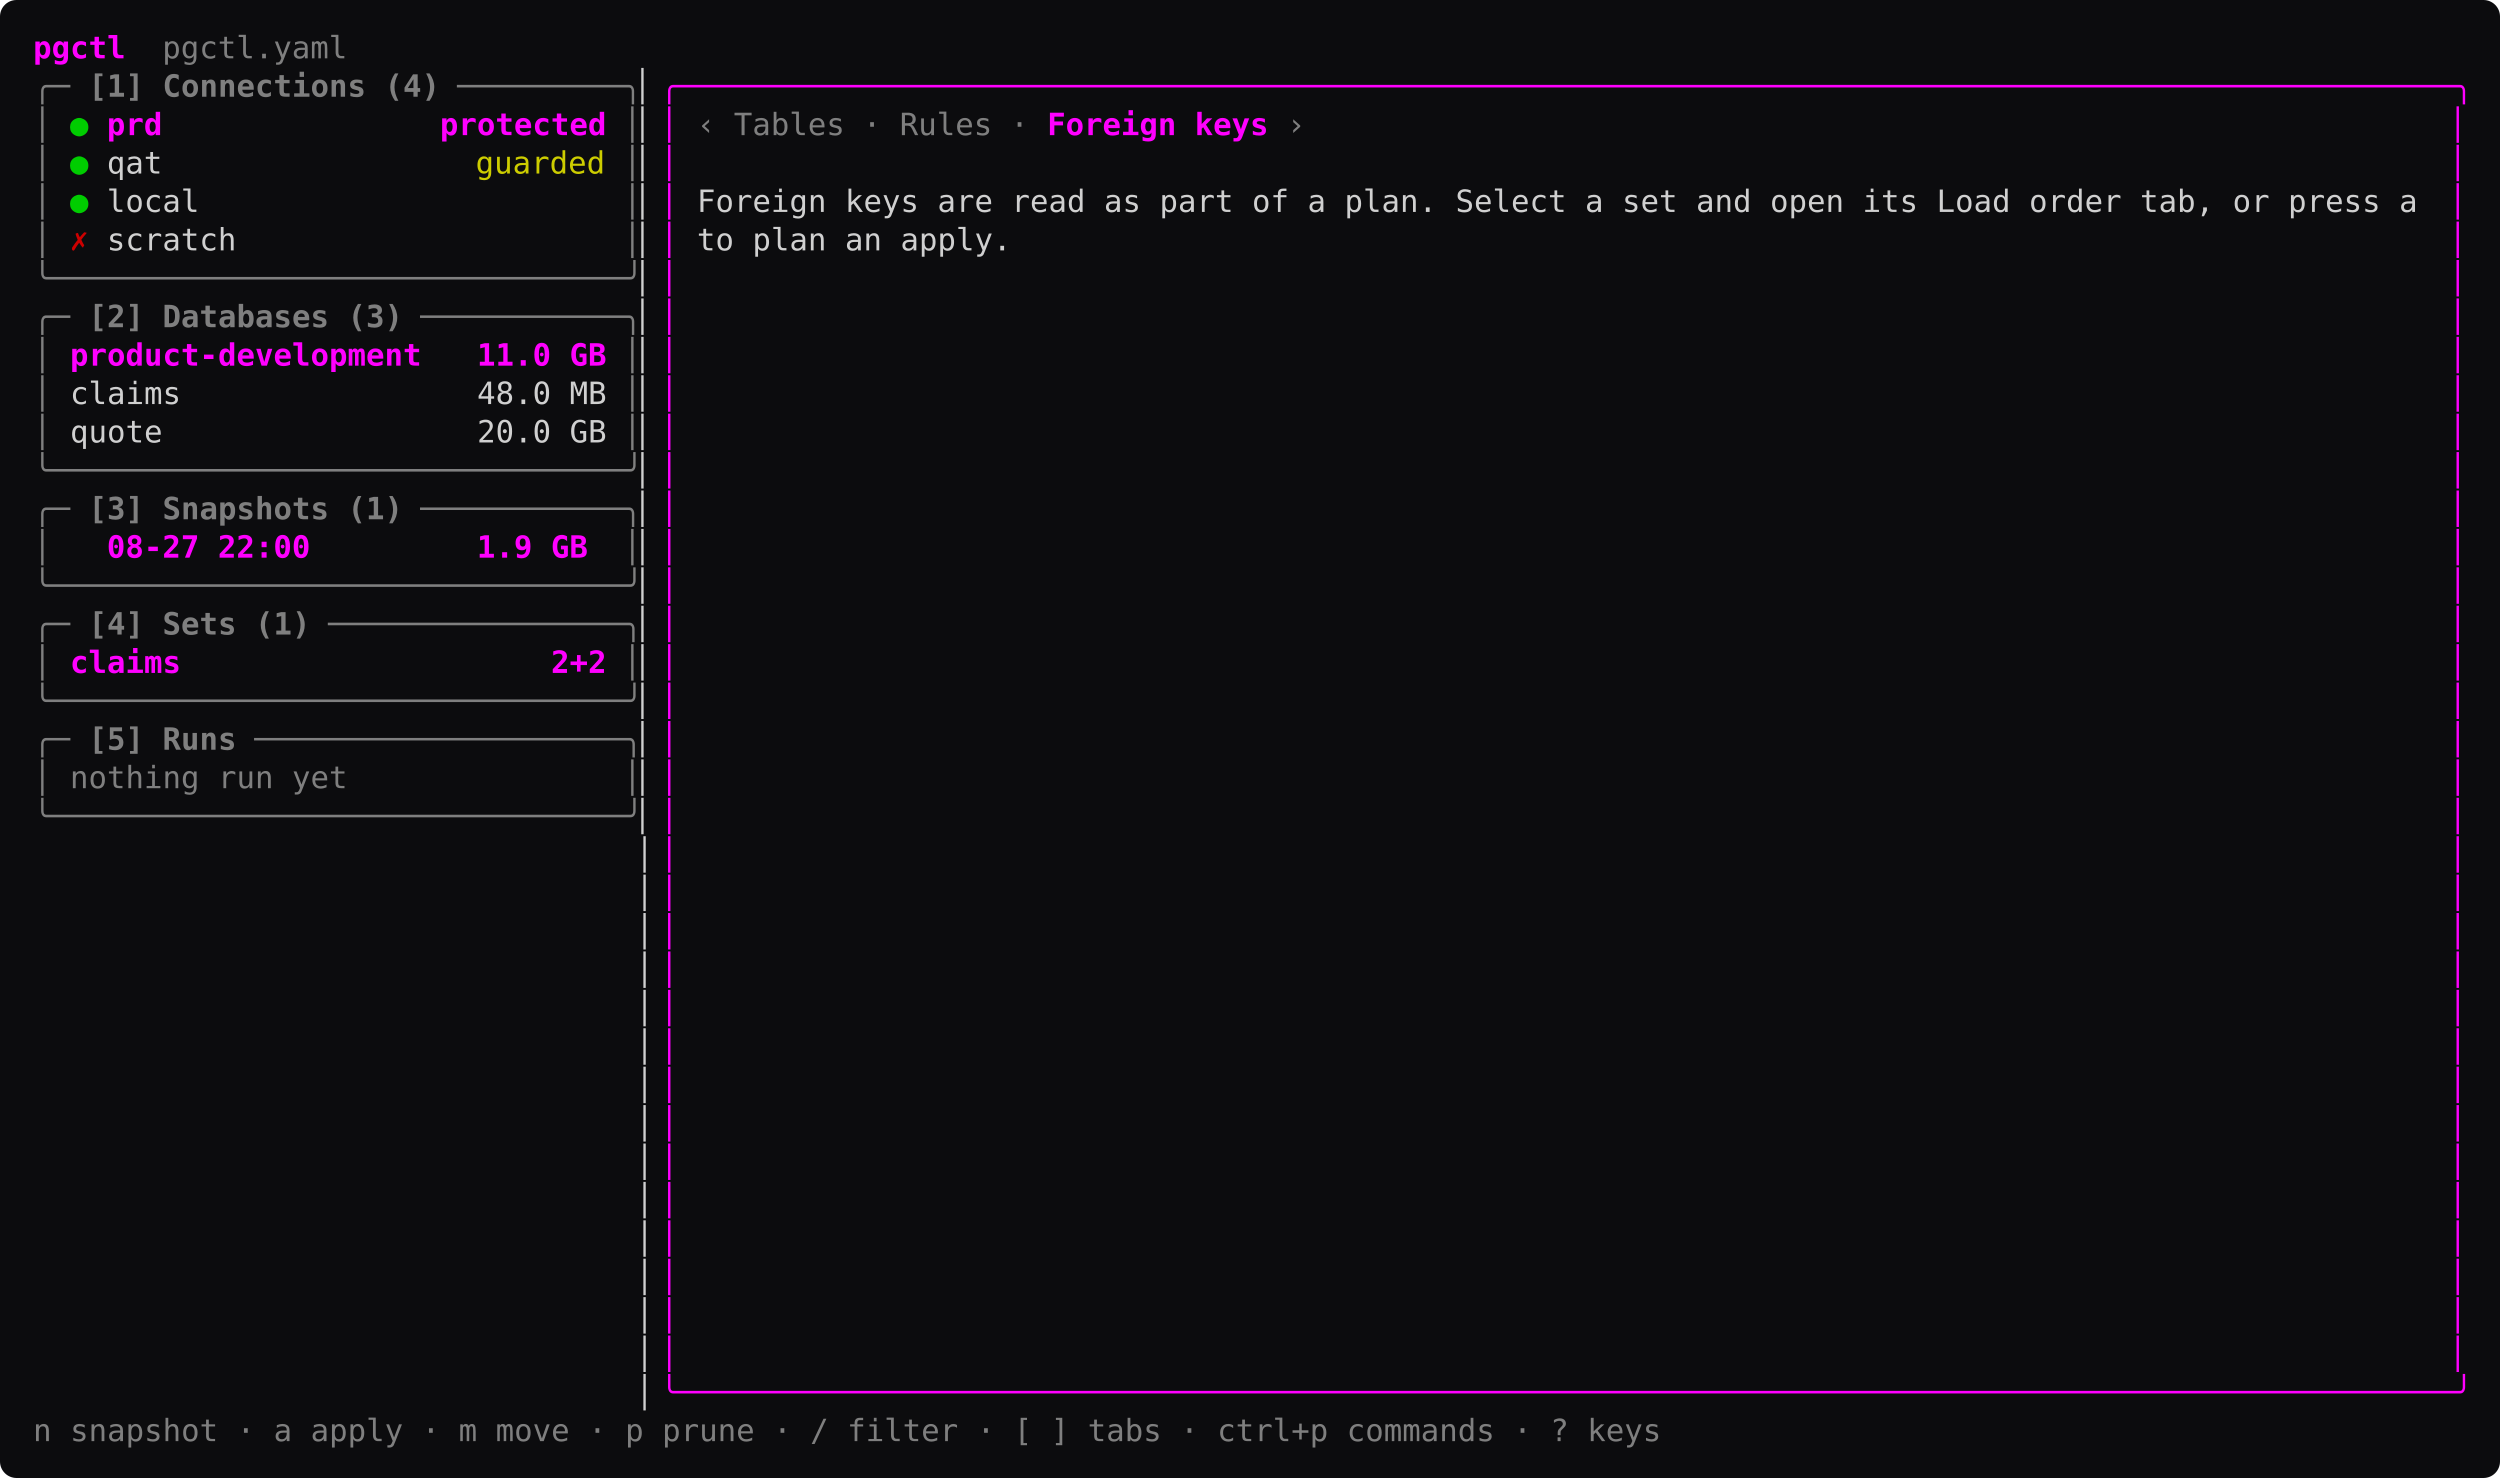
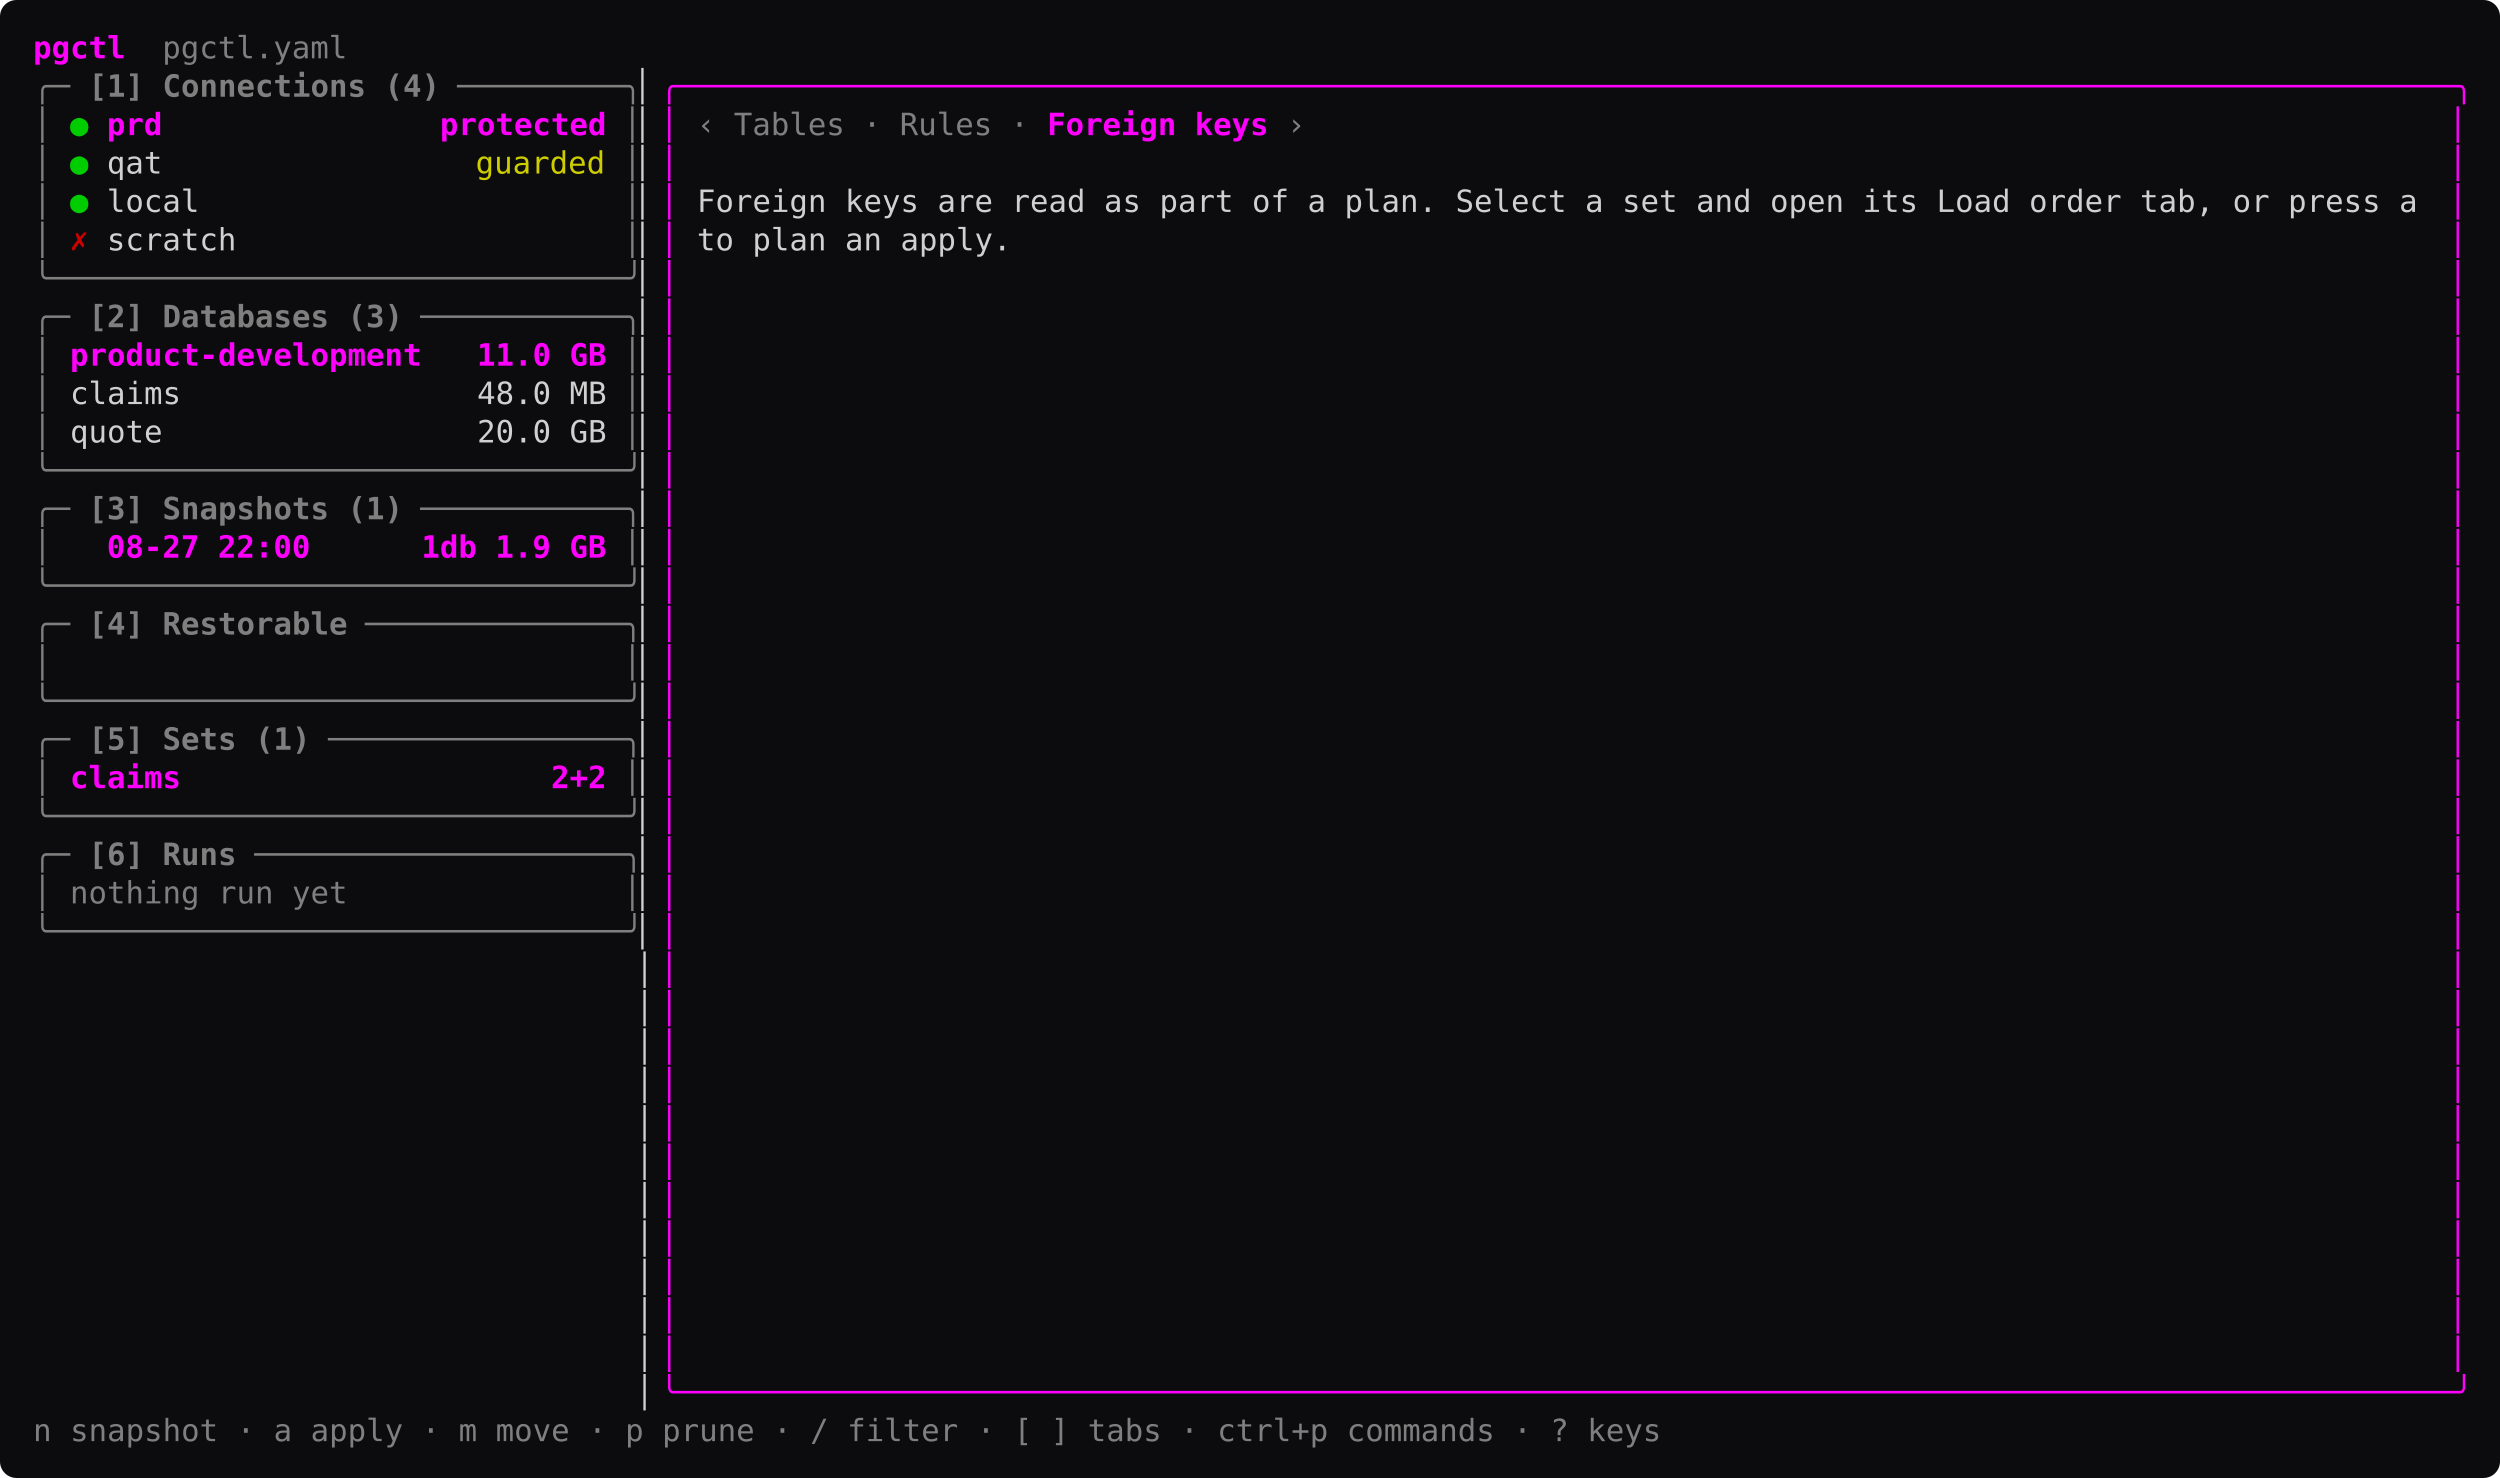
<svg xmlns="http://www.w3.org/2000/svg" width="1057.6" height="625.25" viewBox="0 0 1057.6 625.25" font-family="ui-monospace, 'SF Mono', SFMono-Regular, Menlo, Consolas, 'DejaVu Sans Mono', monospace" font-size="13" role="img">
  <rect width="1057.6" height="625.25" rx="7" fill="#0c0c0e" />
  <text x="14" y="24.68" textLength="39" lengthAdjust="spacing" fill="#ff00ff" font-weight="600" xml:space="preserve">pgctl</text>
  <text x="53" y="24.68" textLength="93.6" lengthAdjust="spacing" fill="#7f7f7f" xml:space="preserve">  pgctl.yaml</text>
  <text x="14" y="40.92" textLength="15.6" lengthAdjust="spacing" fill="#7f7f7f" xml:space="preserve">╭─</text>
  <text x="29.6" y="40.92" textLength="156" lengthAdjust="spacing" fill="#7f7f7f" font-weight="600" xml:space="preserve"> [1] Connections (4)</text>
  <text x="193.4" y="40.92" textLength="78" lengthAdjust="spacing" fill="#7f7f7f" xml:space="preserve">─────────╮</text>
  <text x="271.4" y="40.92" textLength="7.8" lengthAdjust="spacing" fill="#d0d0d0" xml:space="preserve">▏</text>
  <text x="279.2" y="40.92" textLength="764.4" lengthAdjust="spacing" fill="#ff00ff" xml:space="preserve">╭────────────────────────────────────────────────────────────────────────────────────────────────╮</text>
  <text x="14" y="57.17" textLength="7.8" lengthAdjust="spacing" fill="#7f7f7f" xml:space="preserve">│</text>
  <text x="29.6" y="57.17" textLength="7.8" lengthAdjust="spacing" fill="#00cd00" xml:space="preserve">●</text>
  <text x="45.2" y="57.17" textLength="210.6" lengthAdjust="spacing" fill="#ff00ff" font-weight="600" xml:space="preserve">prd               protected</text>
  <text x="263.6" y="57.17" textLength="7.8" lengthAdjust="spacing" fill="#7f7f7f" xml:space="preserve">│</text>
  <text x="271.4" y="57.17" textLength="7.8" lengthAdjust="spacing" fill="#d0d0d0" xml:space="preserve">▏</text>
  <text x="279.2" y="57.17" textLength="7.8" lengthAdjust="spacing" fill="#ff00ff" xml:space="preserve">│</text>
  <text x="294.8" y="57.17" textLength="7.8" lengthAdjust="spacing" fill="#7f7f7f" xml:space="preserve">‹</text>
  <text x="302.6" y="57.17" textLength="54.6" lengthAdjust="spacing" fill="#7f7f7f" xml:space="preserve"> Tables</text>
  <text x="365" y="57.17" textLength="7.8" lengthAdjust="spacing" fill="#7f7f7f" xml:space="preserve">·</text>
  <text x="372.8" y="57.17" textLength="46.8" lengthAdjust="spacing" fill="#7f7f7f" xml:space="preserve"> Rules</text>
  <text x="427.4" y="57.17" textLength="7.8" lengthAdjust="spacing" fill="#7f7f7f" xml:space="preserve">·</text>
  <text x="443" y="57.17" textLength="7.8" lengthAdjust="spacing" fill="#ff00ff" font-weight="600" xml:space="preserve">F</text>
  <text x="450.8" y="57.17" textLength="7.8" lengthAdjust="spacing" fill="#ff00ff" font-weight="600" xml:space="preserve">o</text>
  <text x="458.6" y="57.17" textLength="7.8" lengthAdjust="spacing" fill="#ff00ff" font-weight="600" xml:space="preserve">r</text>
  <text x="466.4" y="57.17" textLength="7.8" lengthAdjust="spacing" fill="#ff00ff" font-weight="600" xml:space="preserve">e</text>
  <text x="474.2" y="57.17" textLength="7.8" lengthAdjust="spacing" fill="#ff00ff" font-weight="600" xml:space="preserve">i</text>
  <text x="482" y="57.17" textLength="7.8" lengthAdjust="spacing" fill="#ff00ff" font-weight="600" xml:space="preserve">g</text>
  <text x="489.8" y="57.17" textLength="7.8" lengthAdjust="spacing" fill="#ff00ff" font-weight="600" xml:space="preserve">n</text>
  <text x="505.4" y="57.17" textLength="7.8" lengthAdjust="spacing" fill="#ff00ff" font-weight="600" xml:space="preserve">k</text>
  <text x="513.2" y="57.17" textLength="7.8" lengthAdjust="spacing" fill="#ff00ff" font-weight="600" xml:space="preserve">e</text>
  <text x="521" y="57.17" textLength="7.8" lengthAdjust="spacing" fill="#ff00ff" font-weight="600" xml:space="preserve">y</text>
  <text x="528.8" y="57.17" textLength="7.8" lengthAdjust="spacing" fill="#ff00ff" font-weight="600" xml:space="preserve">s</text>
  <text x="544.4" y="57.17" textLength="7.8" lengthAdjust="spacing" fill="#7f7f7f" xml:space="preserve">›</text>
  <text x="1035.8" y="57.17" textLength="7.8" lengthAdjust="spacing" fill="#ff00ff" xml:space="preserve">│</text>
  <text x="14" y="73.42" textLength="7.8" lengthAdjust="spacing" fill="#7f7f7f" xml:space="preserve">│</text>
  <text x="29.6" y="73.42" textLength="7.8" lengthAdjust="spacing" fill="#00cd00" xml:space="preserve">●</text>
  <text x="45.2" y="73.42" textLength="23.4" lengthAdjust="spacing" fill="#d0d0d0" xml:space="preserve">qat</text>
  <text x="201.2" y="73.42" textLength="54.6" lengthAdjust="spacing" fill="#cdcd00" xml:space="preserve">guarded</text>
  <text x="263.6" y="73.42" textLength="7.8" lengthAdjust="spacing" fill="#7f7f7f" xml:space="preserve">│</text>
  <text x="271.4" y="73.42" textLength="7.8" lengthAdjust="spacing" fill="#d0d0d0" xml:space="preserve">▏</text>
  <text x="279.2" y="73.42" textLength="7.8" lengthAdjust="spacing" fill="#ff00ff" xml:space="preserve">│</text>
  <text x="1035.8" y="73.42" textLength="7.8" lengthAdjust="spacing" fill="#ff00ff" xml:space="preserve">│</text>
  <text x="14" y="89.67" textLength="7.8" lengthAdjust="spacing" fill="#7f7f7f" xml:space="preserve">│</text>
  <text x="29.6" y="89.67" textLength="7.8" lengthAdjust="spacing" fill="#00cd00" xml:space="preserve">●</text>
  <text x="45.2" y="89.67" textLength="39" lengthAdjust="spacing" fill="#d0d0d0" xml:space="preserve">local</text>
  <text x="263.6" y="89.67" textLength="7.8" lengthAdjust="spacing" fill="#7f7f7f" xml:space="preserve">│</text>
  <text x="271.4" y="89.67" textLength="7.8" lengthAdjust="spacing" fill="#d0d0d0" xml:space="preserve">▏</text>
  <text x="279.2" y="89.67" textLength="7.8" lengthAdjust="spacing" fill="#ff00ff" xml:space="preserve">│</text>
  <text x="287" y="89.67" textLength="733.2" lengthAdjust="spacing" fill="#d0d0d0" xml:space="preserve"> Foreign keys are read as part of a plan. Select a set and open its Load order tab, or press a</text>
  <text x="1035.8" y="89.67" textLength="7.8" lengthAdjust="spacing" fill="#ff00ff" xml:space="preserve">│</text>
  <text x="14" y="105.92" textLength="7.8" lengthAdjust="spacing" fill="#7f7f7f" xml:space="preserve">│</text>
  <text x="29.6" y="105.92" textLength="7.8" lengthAdjust="spacing" fill="#cd0000" font-weight="600" xml:space="preserve">✗</text>
  <text x="45.2" y="105.92" textLength="54.6" lengthAdjust="spacing" fill="#d0d0d0" xml:space="preserve">scratch</text>
  <text x="263.6" y="105.92" textLength="7.8" lengthAdjust="spacing" fill="#7f7f7f" xml:space="preserve">│</text>
  <text x="271.4" y="105.92" textLength="7.8" lengthAdjust="spacing" fill="#d0d0d0" xml:space="preserve">▏</text>
  <text x="279.2" y="105.92" textLength="7.8" lengthAdjust="spacing" fill="#ff00ff" xml:space="preserve">│</text>
  <text x="287" y="105.92" textLength="140.4" lengthAdjust="spacing" fill="#d0d0d0" xml:space="preserve"> to plan an apply.</text>
  <text x="1035.8" y="105.92" textLength="7.8" lengthAdjust="spacing" fill="#ff00ff" xml:space="preserve">│</text>
  <text x="14" y="122.17" textLength="257.4" lengthAdjust="spacing" fill="#7f7f7f" xml:space="preserve">╰───────────────────────────────╯</text>
  <text x="271.4" y="122.17" textLength="7.8" lengthAdjust="spacing" fill="#d0d0d0" xml:space="preserve">▏</text>
  <text x="279.2" y="122.17" textLength="7.8" lengthAdjust="spacing" fill="#ff00ff" xml:space="preserve">│</text>
  <text x="1035.8" y="122.17" textLength="7.8" lengthAdjust="spacing" fill="#ff00ff" xml:space="preserve">│</text>
  <text x="14" y="138.43" textLength="15.6" lengthAdjust="spacing" fill="#7f7f7f" xml:space="preserve">╭─</text>
  <text x="29.6" y="138.43" textLength="140.4" lengthAdjust="spacing" fill="#7f7f7f" font-weight="600" xml:space="preserve"> [2] Databases (3)</text>
  <text x="177.8" y="138.43" textLength="93.6" lengthAdjust="spacing" fill="#7f7f7f" xml:space="preserve">───────────╮</text>
  <text x="271.4" y="138.43" textLength="7.8" lengthAdjust="spacing" fill="#d0d0d0" xml:space="preserve">▏</text>
  <text x="279.2" y="138.43" textLength="7.8" lengthAdjust="spacing" fill="#ff00ff" xml:space="preserve">│</text>
  <text x="1035.8" y="138.43" textLength="7.8" lengthAdjust="spacing" fill="#ff00ff" xml:space="preserve">│</text>
  <text x="14" y="154.68" textLength="7.8" lengthAdjust="spacing" fill="#7f7f7f" xml:space="preserve">│</text>
  <text x="29.6" y="154.68" textLength="226.2" lengthAdjust="spacing" fill="#ff00ff" font-weight="600" xml:space="preserve">product-development   11.0 GB</text>
  <text x="263.6" y="154.68" textLength="7.8" lengthAdjust="spacing" fill="#7f7f7f" xml:space="preserve">│</text>
  <text x="271.4" y="154.68" textLength="7.8" lengthAdjust="spacing" fill="#d0d0d0" xml:space="preserve">▏</text>
  <text x="279.2" y="154.68" textLength="7.8" lengthAdjust="spacing" fill="#ff00ff" xml:space="preserve">│</text>
  <text x="1035.8" y="154.68" textLength="7.8" lengthAdjust="spacing" fill="#ff00ff" xml:space="preserve">│</text>
  <text x="14" y="170.93" textLength="7.8" lengthAdjust="spacing" fill="#7f7f7f" xml:space="preserve">│</text>
  <text x="21.8" y="170.93" textLength="234" lengthAdjust="spacing" fill="#d0d0d0" xml:space="preserve"> claims                48.0 MB</text>
  <text x="263.6" y="170.93" textLength="7.8" lengthAdjust="spacing" fill="#7f7f7f" xml:space="preserve">│</text>
  <text x="271.4" y="170.93" textLength="7.8" lengthAdjust="spacing" fill="#d0d0d0" xml:space="preserve">▏</text>
  <text x="279.2" y="170.93" textLength="7.8" lengthAdjust="spacing" fill="#ff00ff" xml:space="preserve">│</text>
  <text x="1035.8" y="170.93" textLength="7.8" lengthAdjust="spacing" fill="#ff00ff" xml:space="preserve">│</text>
  <text x="14" y="187.18" textLength="7.8" lengthAdjust="spacing" fill="#7f7f7f" xml:space="preserve">│</text>
  <text x="21.8" y="187.18" textLength="234" lengthAdjust="spacing" fill="#d0d0d0" xml:space="preserve"> quote                 20.0 GB</text>
  <text x="263.6" y="187.18" textLength="7.8" lengthAdjust="spacing" fill="#7f7f7f" xml:space="preserve">│</text>
  <text x="271.4" y="187.18" textLength="7.8" lengthAdjust="spacing" fill="#d0d0d0" xml:space="preserve">▏</text>
  <text x="279.2" y="187.18" textLength="7.8" lengthAdjust="spacing" fill="#ff00ff" xml:space="preserve">│</text>
  <text x="1035.8" y="187.18" textLength="7.8" lengthAdjust="spacing" fill="#ff00ff" xml:space="preserve">│</text>
  <text x="14" y="203.43" textLength="257.4" lengthAdjust="spacing" fill="#7f7f7f" xml:space="preserve">╰───────────────────────────────╯</text>
  <text x="271.4" y="203.43" textLength="7.8" lengthAdjust="spacing" fill="#d0d0d0" xml:space="preserve">▏</text>
  <text x="279.2" y="203.43" textLength="7.8" lengthAdjust="spacing" fill="#ff00ff" xml:space="preserve">│</text>
  <text x="1035.8" y="203.43" textLength="7.8" lengthAdjust="spacing" fill="#ff00ff" xml:space="preserve">│</text>
  <text x="14" y="219.68" textLength="15.6" lengthAdjust="spacing" fill="#7f7f7f" xml:space="preserve">╭─</text>
  <text x="29.6" y="219.68" textLength="140.4" lengthAdjust="spacing" fill="#7f7f7f" font-weight="600" xml:space="preserve"> [3] Snapshots (1)</text>
  <text x="177.8" y="219.68" textLength="93.6" lengthAdjust="spacing" fill="#7f7f7f" xml:space="preserve">───────────╮</text>
  <text x="271.4" y="219.68" textLength="7.8" lengthAdjust="spacing" fill="#d0d0d0" xml:space="preserve">▏</text>
  <text x="279.2" y="219.68" textLength="7.8" lengthAdjust="spacing" fill="#ff00ff" xml:space="preserve">│</text>
  <text x="1035.8" y="219.68" textLength="7.8" lengthAdjust="spacing" fill="#ff00ff" xml:space="preserve">│</text>
  <text x="14" y="235.93" textLength="7.8" lengthAdjust="spacing" fill="#7f7f7f" xml:space="preserve">│</text>
-   <text x="45.2" y="235.93" textLength="202.8" lengthAdjust="spacing" fill="#ff00ff" font-weight="600" xml:space="preserve">08-27 22:00         1.9 GB</text>
+   <text x="45.2" y="235.93" textLength="210.6" lengthAdjust="spacing" fill="#ff00ff" font-weight="600" xml:space="preserve">08-27 22:00      1db 1.9 GB</text>
  <text x="263.6" y="235.93" textLength="7.8" lengthAdjust="spacing" fill="#7f7f7f" xml:space="preserve">│</text>
  <text x="271.4" y="235.93" textLength="7.8" lengthAdjust="spacing" fill="#d0d0d0" xml:space="preserve">▏</text>
  <text x="279.2" y="235.93" textLength="7.8" lengthAdjust="spacing" fill="#ff00ff" xml:space="preserve">│</text>
  <text x="1035.8" y="235.93" textLength="7.8" lengthAdjust="spacing" fill="#ff00ff" xml:space="preserve">│</text>
  <text x="14" y="252.18" textLength="257.4" lengthAdjust="spacing" fill="#7f7f7f" xml:space="preserve">╰───────────────────────────────╯</text>
  <text x="271.4" y="252.18" textLength="7.8" lengthAdjust="spacing" fill="#d0d0d0" xml:space="preserve">▏</text>
  <text x="279.2" y="252.18" textLength="7.8" lengthAdjust="spacing" fill="#ff00ff" xml:space="preserve">│</text>
  <text x="1035.8" y="252.18" textLength="7.8" lengthAdjust="spacing" fill="#ff00ff" xml:space="preserve">│</text>
  <text x="14" y="268.43" textLength="15.6" lengthAdjust="spacing" fill="#7f7f7f" xml:space="preserve">╭─</text>
-   <text x="29.6" y="268.43" textLength="101.4" lengthAdjust="spacing" fill="#7f7f7f" font-weight="600" xml:space="preserve"> [4] Sets (1)</text>
-   <text x="138.8" y="268.43" textLength="132.6" lengthAdjust="spacing" fill="#7f7f7f" xml:space="preserve">────────────────╮</text>
+   <text x="29.6" y="268.43" textLength="117" lengthAdjust="spacing" fill="#7f7f7f" font-weight="600" xml:space="preserve"> [4] Restorable</text>
+   <text x="154.4" y="268.43" textLength="117" lengthAdjust="spacing" fill="#7f7f7f" xml:space="preserve">──────────────╮</text>
  <text x="271.4" y="268.43" textLength="7.8" lengthAdjust="spacing" fill="#d0d0d0" xml:space="preserve">▏</text>
  <text x="279.2" y="268.43" textLength="7.8" lengthAdjust="spacing" fill="#ff00ff" xml:space="preserve">│</text>
  <text x="1035.8" y="268.43" textLength="7.8" lengthAdjust="spacing" fill="#ff00ff" xml:space="preserve">│</text>
  <text x="14" y="284.68" textLength="7.8" lengthAdjust="spacing" fill="#7f7f7f" xml:space="preserve">│</text>
-   <text x="29.6" y="284.68" textLength="226.2" lengthAdjust="spacing" fill="#ff00ff" font-weight="600" xml:space="preserve">claims                    2+2</text>
  <text x="263.6" y="284.68" textLength="7.8" lengthAdjust="spacing" fill="#7f7f7f" xml:space="preserve">│</text>
  <text x="271.4" y="284.68" textLength="7.8" lengthAdjust="spacing" fill="#d0d0d0" xml:space="preserve">▏</text>
  <text x="279.2" y="284.68" textLength="7.8" lengthAdjust="spacing" fill="#ff00ff" xml:space="preserve">│</text>
  <text x="1035.8" y="284.68" textLength="7.8" lengthAdjust="spacing" fill="#ff00ff" xml:space="preserve">│</text>
  <text x="14" y="300.93" textLength="257.4" lengthAdjust="spacing" fill="#7f7f7f" xml:space="preserve">╰───────────────────────────────╯</text>
  <text x="271.4" y="300.93" textLength="7.8" lengthAdjust="spacing" fill="#d0d0d0" xml:space="preserve">▏</text>
  <text x="279.2" y="300.93" textLength="7.8" lengthAdjust="spacing" fill="#ff00ff" xml:space="preserve">│</text>
  <text x="1035.8" y="300.93" textLength="7.8" lengthAdjust="spacing" fill="#ff00ff" xml:space="preserve">│</text>
  <text x="14" y="317.18" textLength="15.6" lengthAdjust="spacing" fill="#7f7f7f" xml:space="preserve">╭─</text>
-   <text x="29.6" y="317.18" textLength="70.2" lengthAdjust="spacing" fill="#7f7f7f" font-weight="600" xml:space="preserve"> [5] Runs</text>
-   <text x="107.6" y="317.18" textLength="163.8" lengthAdjust="spacing" fill="#7f7f7f" xml:space="preserve">────────────────────╮</text>
+   <text x="29.6" y="317.18" textLength="101.4" lengthAdjust="spacing" fill="#7f7f7f" font-weight="600" xml:space="preserve"> [5] Sets (1)</text>
+   <text x="138.8" y="317.18" textLength="132.6" lengthAdjust="spacing" fill="#7f7f7f" xml:space="preserve">────────────────╮</text>
  <text x="271.4" y="317.18" textLength="7.8" lengthAdjust="spacing" fill="#d0d0d0" xml:space="preserve">▏</text>
  <text x="279.2" y="317.18" textLength="7.8" lengthAdjust="spacing" fill="#ff00ff" xml:space="preserve">│</text>
  <text x="1035.8" y="317.18" textLength="7.8" lengthAdjust="spacing" fill="#ff00ff" xml:space="preserve">│</text>
  <text x="14" y="333.43" textLength="7.8" lengthAdjust="spacing" fill="#7f7f7f" xml:space="preserve">│</text>
-   <text x="29.6" y="333.43" textLength="117" lengthAdjust="spacing" fill="#7f7f7f" xml:space="preserve">nothing run yet</text>
+   <text x="29.6" y="333.43" textLength="226.2" lengthAdjust="spacing" fill="#ff00ff" font-weight="600" xml:space="preserve">claims                    2+2</text>
  <text x="263.6" y="333.43" textLength="7.8" lengthAdjust="spacing" fill="#7f7f7f" xml:space="preserve">│</text>
  <text x="271.4" y="333.43" textLength="7.8" lengthAdjust="spacing" fill="#d0d0d0" xml:space="preserve">▏</text>
  <text x="279.2" y="333.43" textLength="7.8" lengthAdjust="spacing" fill="#ff00ff" xml:space="preserve">│</text>
  <text x="1035.8" y="333.43" textLength="7.8" lengthAdjust="spacing" fill="#ff00ff" xml:space="preserve">│</text>
  <text x="14" y="349.68" textLength="257.4" lengthAdjust="spacing" fill="#7f7f7f" xml:space="preserve">╰───────────────────────────────╯</text>
  <text x="271.4" y="349.68" textLength="7.8" lengthAdjust="spacing" fill="#d0d0d0" xml:space="preserve">▏</text>
  <text x="279.2" y="349.68" textLength="7.8" lengthAdjust="spacing" fill="#ff00ff" xml:space="preserve">│</text>
  <text x="1035.8" y="349.68" textLength="7.8" lengthAdjust="spacing" fill="#ff00ff" xml:space="preserve">│</text>
-   <text x="14" y="365.93" textLength="265.2" lengthAdjust="spacing" fill="#d0d0d0" xml:space="preserve">                                 ▏</text>
+   <text x="14" y="365.93" textLength="15.6" lengthAdjust="spacing" fill="#7f7f7f" xml:space="preserve">╭─</text>
+   <text x="29.6" y="365.93" textLength="70.2" lengthAdjust="spacing" fill="#7f7f7f" font-weight="600" xml:space="preserve"> [6] Runs</text>
+   <text x="107.6" y="365.93" textLength="163.8" lengthAdjust="spacing" fill="#7f7f7f" xml:space="preserve">────────────────────╮</text>
+   <text x="271.4" y="365.93" textLength="7.8" lengthAdjust="spacing" fill="#d0d0d0" xml:space="preserve">▏</text>
  <text x="279.2" y="365.93" textLength="7.8" lengthAdjust="spacing" fill="#ff00ff" xml:space="preserve">│</text>
  <text x="1035.8" y="365.93" textLength="7.8" lengthAdjust="spacing" fill="#ff00ff" xml:space="preserve">│</text>
-   <text x="14" y="382.18" textLength="265.2" lengthAdjust="spacing" fill="#d0d0d0" xml:space="preserve">                                 ▏</text>
+   <text x="14" y="382.18" textLength="7.8" lengthAdjust="spacing" fill="#7f7f7f" xml:space="preserve">│</text>
+   <text x="29.6" y="382.18" textLength="117" lengthAdjust="spacing" fill="#7f7f7f" xml:space="preserve">nothing run yet</text>
+   <text x="263.6" y="382.18" textLength="7.8" lengthAdjust="spacing" fill="#7f7f7f" xml:space="preserve">│</text>
+   <text x="271.4" y="382.18" textLength="7.8" lengthAdjust="spacing" fill="#d0d0d0" xml:space="preserve">▏</text>
  <text x="279.2" y="382.18" textLength="7.8" lengthAdjust="spacing" fill="#ff00ff" xml:space="preserve">│</text>
  <text x="1035.8" y="382.18" textLength="7.8" lengthAdjust="spacing" fill="#ff00ff" xml:space="preserve">│</text>
-   <text x="14" y="398.43" textLength="265.2" lengthAdjust="spacing" fill="#d0d0d0" xml:space="preserve">                                 ▏</text>
+   <text x="14" y="398.43" textLength="257.4" lengthAdjust="spacing" fill="#7f7f7f" xml:space="preserve">╰───────────────────────────────╯</text>
+   <text x="271.4" y="398.43" textLength="7.8" lengthAdjust="spacing" fill="#d0d0d0" xml:space="preserve">▏</text>
  <text x="279.2" y="398.43" textLength="7.8" lengthAdjust="spacing" fill="#ff00ff" xml:space="preserve">│</text>
  <text x="1035.8" y="398.43" textLength="7.8" lengthAdjust="spacing" fill="#ff00ff" xml:space="preserve">│</text>
  <text x="14" y="414.68" textLength="265.2" lengthAdjust="spacing" fill="#d0d0d0" xml:space="preserve">                                 ▏</text>
  <text x="279.2" y="414.68" textLength="7.8" lengthAdjust="spacing" fill="#ff00ff" xml:space="preserve">│</text>
  <text x="1035.8" y="414.68" textLength="7.8" lengthAdjust="spacing" fill="#ff00ff" xml:space="preserve">│</text>
  <text x="14" y="430.93" textLength="265.2" lengthAdjust="spacing" fill="#d0d0d0" xml:space="preserve">                                 ▏</text>
  <text x="279.2" y="430.93" textLength="7.8" lengthAdjust="spacing" fill="#ff00ff" xml:space="preserve">│</text>
  <text x="1035.8" y="430.93" textLength="7.8" lengthAdjust="spacing" fill="#ff00ff" xml:space="preserve">│</text>
  <text x="14" y="447.18" textLength="265.2" lengthAdjust="spacing" fill="#d0d0d0" xml:space="preserve">                                 ▏</text>
  <text x="279.2" y="447.18" textLength="7.8" lengthAdjust="spacing" fill="#ff00ff" xml:space="preserve">│</text>
  <text x="1035.8" y="447.18" textLength="7.8" lengthAdjust="spacing" fill="#ff00ff" xml:space="preserve">│</text>
  <text x="14" y="463.43" textLength="265.2" lengthAdjust="spacing" fill="#d0d0d0" xml:space="preserve">                                 ▏</text>
  <text x="279.2" y="463.43" textLength="7.8" lengthAdjust="spacing" fill="#ff00ff" xml:space="preserve">│</text>
  <text x="1035.8" y="463.43" textLength="7.8" lengthAdjust="spacing" fill="#ff00ff" xml:space="preserve">│</text>
  <text x="14" y="479.68" textLength="265.2" lengthAdjust="spacing" fill="#d0d0d0" xml:space="preserve">                                 ▏</text>
  <text x="279.2" y="479.68" textLength="7.8" lengthAdjust="spacing" fill="#ff00ff" xml:space="preserve">│</text>
  <text x="1035.8" y="479.68" textLength="7.8" lengthAdjust="spacing" fill="#ff00ff" xml:space="preserve">│</text>
  <text x="14" y="495.93" textLength="265.2" lengthAdjust="spacing" fill="#d0d0d0" xml:space="preserve">                                 ▏</text>
  <text x="279.2" y="495.93" textLength="7.8" lengthAdjust="spacing" fill="#ff00ff" xml:space="preserve">│</text>
  <text x="1035.8" y="495.93" textLength="7.8" lengthAdjust="spacing" fill="#ff00ff" xml:space="preserve">│</text>
  <text x="14" y="512.17" textLength="265.2" lengthAdjust="spacing" fill="#d0d0d0" xml:space="preserve">                                 ▏</text>
  <text x="279.2" y="512.17" textLength="7.8" lengthAdjust="spacing" fill="#ff00ff" xml:space="preserve">│</text>
  <text x="1035.8" y="512.17" textLength="7.8" lengthAdjust="spacing" fill="#ff00ff" xml:space="preserve">│</text>
  <text x="14" y="528.42" textLength="265.2" lengthAdjust="spacing" fill="#d0d0d0" xml:space="preserve">                                 ▏</text>
  <text x="279.2" y="528.42" textLength="7.8" lengthAdjust="spacing" fill="#ff00ff" xml:space="preserve">│</text>
  <text x="1035.8" y="528.42" textLength="7.8" lengthAdjust="spacing" fill="#ff00ff" xml:space="preserve">│</text>
  <text x="14" y="544.67" textLength="265.2" lengthAdjust="spacing" fill="#d0d0d0" xml:space="preserve">                                 ▏</text>
  <text x="279.2" y="544.67" textLength="7.8" lengthAdjust="spacing" fill="#ff00ff" xml:space="preserve">│</text>
  <text x="1035.8" y="544.67" textLength="7.8" lengthAdjust="spacing" fill="#ff00ff" xml:space="preserve">│</text>
  <text x="14" y="560.92" textLength="265.2" lengthAdjust="spacing" fill="#d0d0d0" xml:space="preserve">                                 ▏</text>
  <text x="279.2" y="560.92" textLength="7.8" lengthAdjust="spacing" fill="#ff00ff" xml:space="preserve">│</text>
  <text x="1035.8" y="560.92" textLength="7.8" lengthAdjust="spacing" fill="#ff00ff" xml:space="preserve">│</text>
  <text x="14" y="577.17" textLength="265.2" lengthAdjust="spacing" fill="#d0d0d0" xml:space="preserve">                                 ▏</text>
  <text x="279.2" y="577.17" textLength="7.8" lengthAdjust="spacing" fill="#ff00ff" xml:space="preserve">│</text>
  <text x="1035.8" y="577.17" textLength="7.8" lengthAdjust="spacing" fill="#ff00ff" xml:space="preserve">│</text>
  <text x="14" y="593.42" textLength="265.2" lengthAdjust="spacing" fill="#d0d0d0" xml:space="preserve">                                 ▏</text>
  <text x="279.2" y="593.42" textLength="764.4" lengthAdjust="spacing" fill="#ff00ff" xml:space="preserve">╰────────────────────────────────────────────────────────────────────────────────────────────────╯</text>
  <text x="14" y="609.67" textLength="686.4" lengthAdjust="spacing" fill="#7f7f7f" xml:space="preserve">n snapshot · a apply · m move · p prune · / filter · [ ] tabs · ctrl+p commands · ? keys</text>
</svg>
